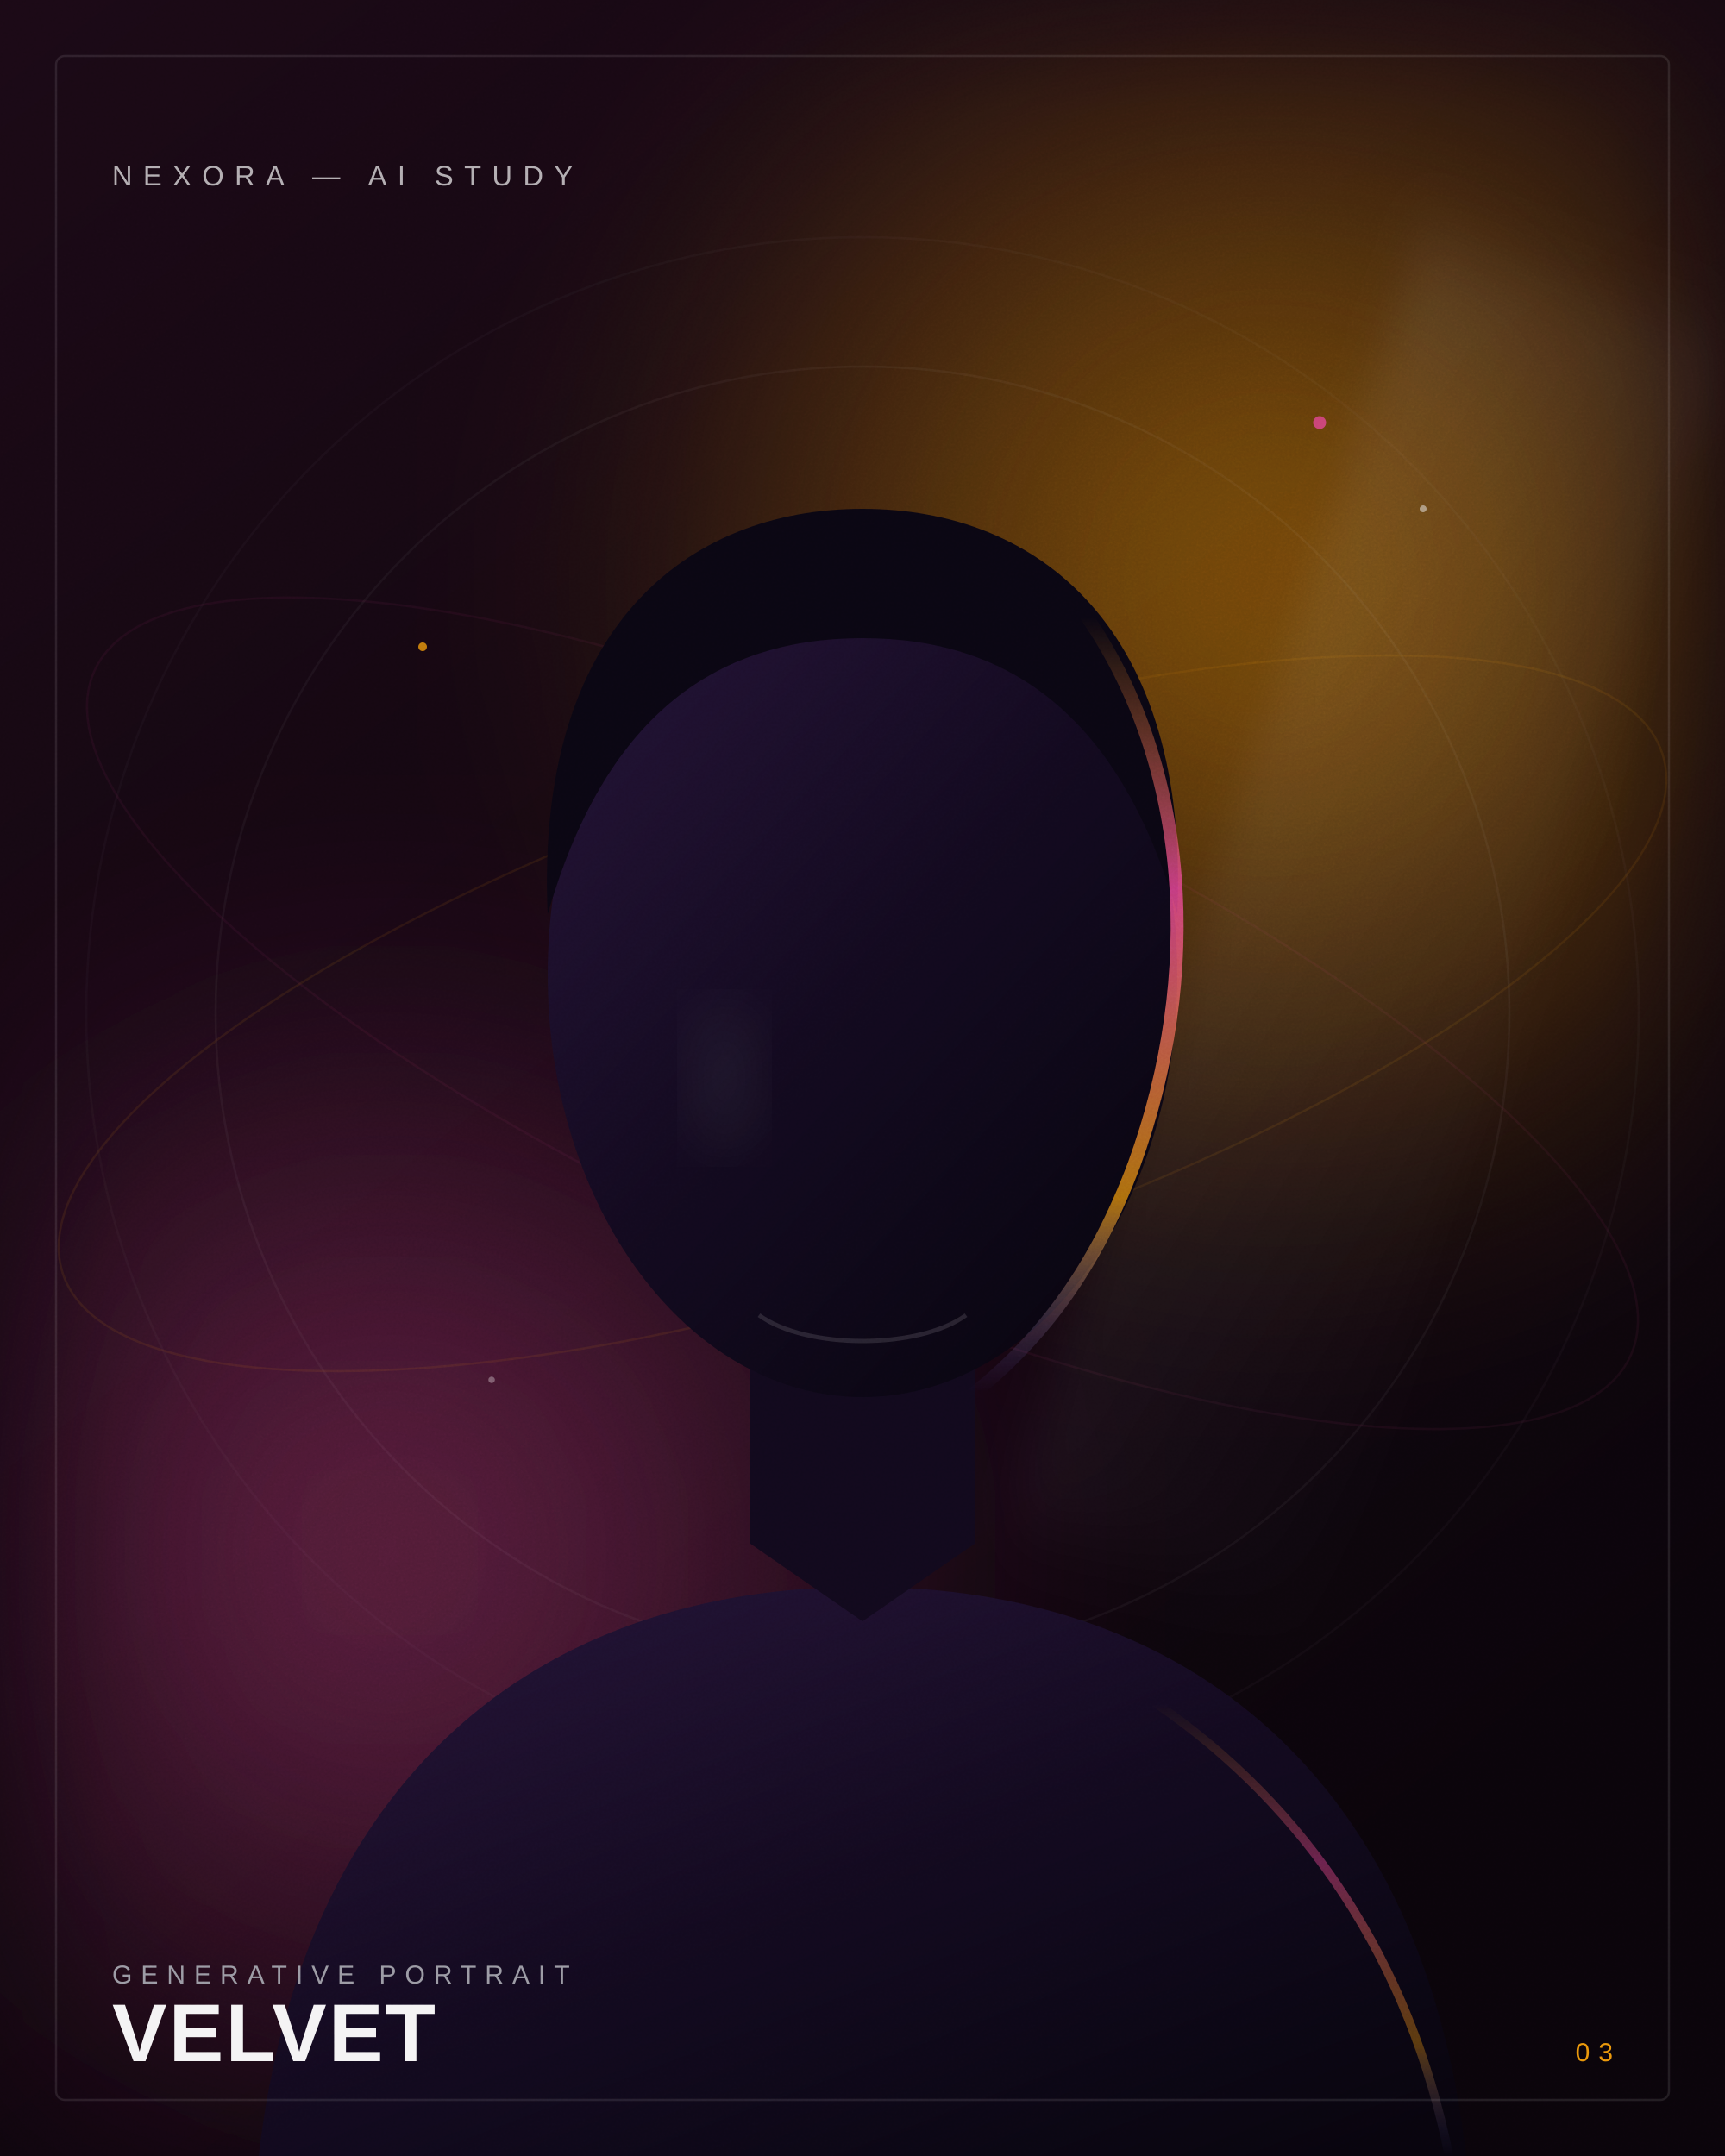
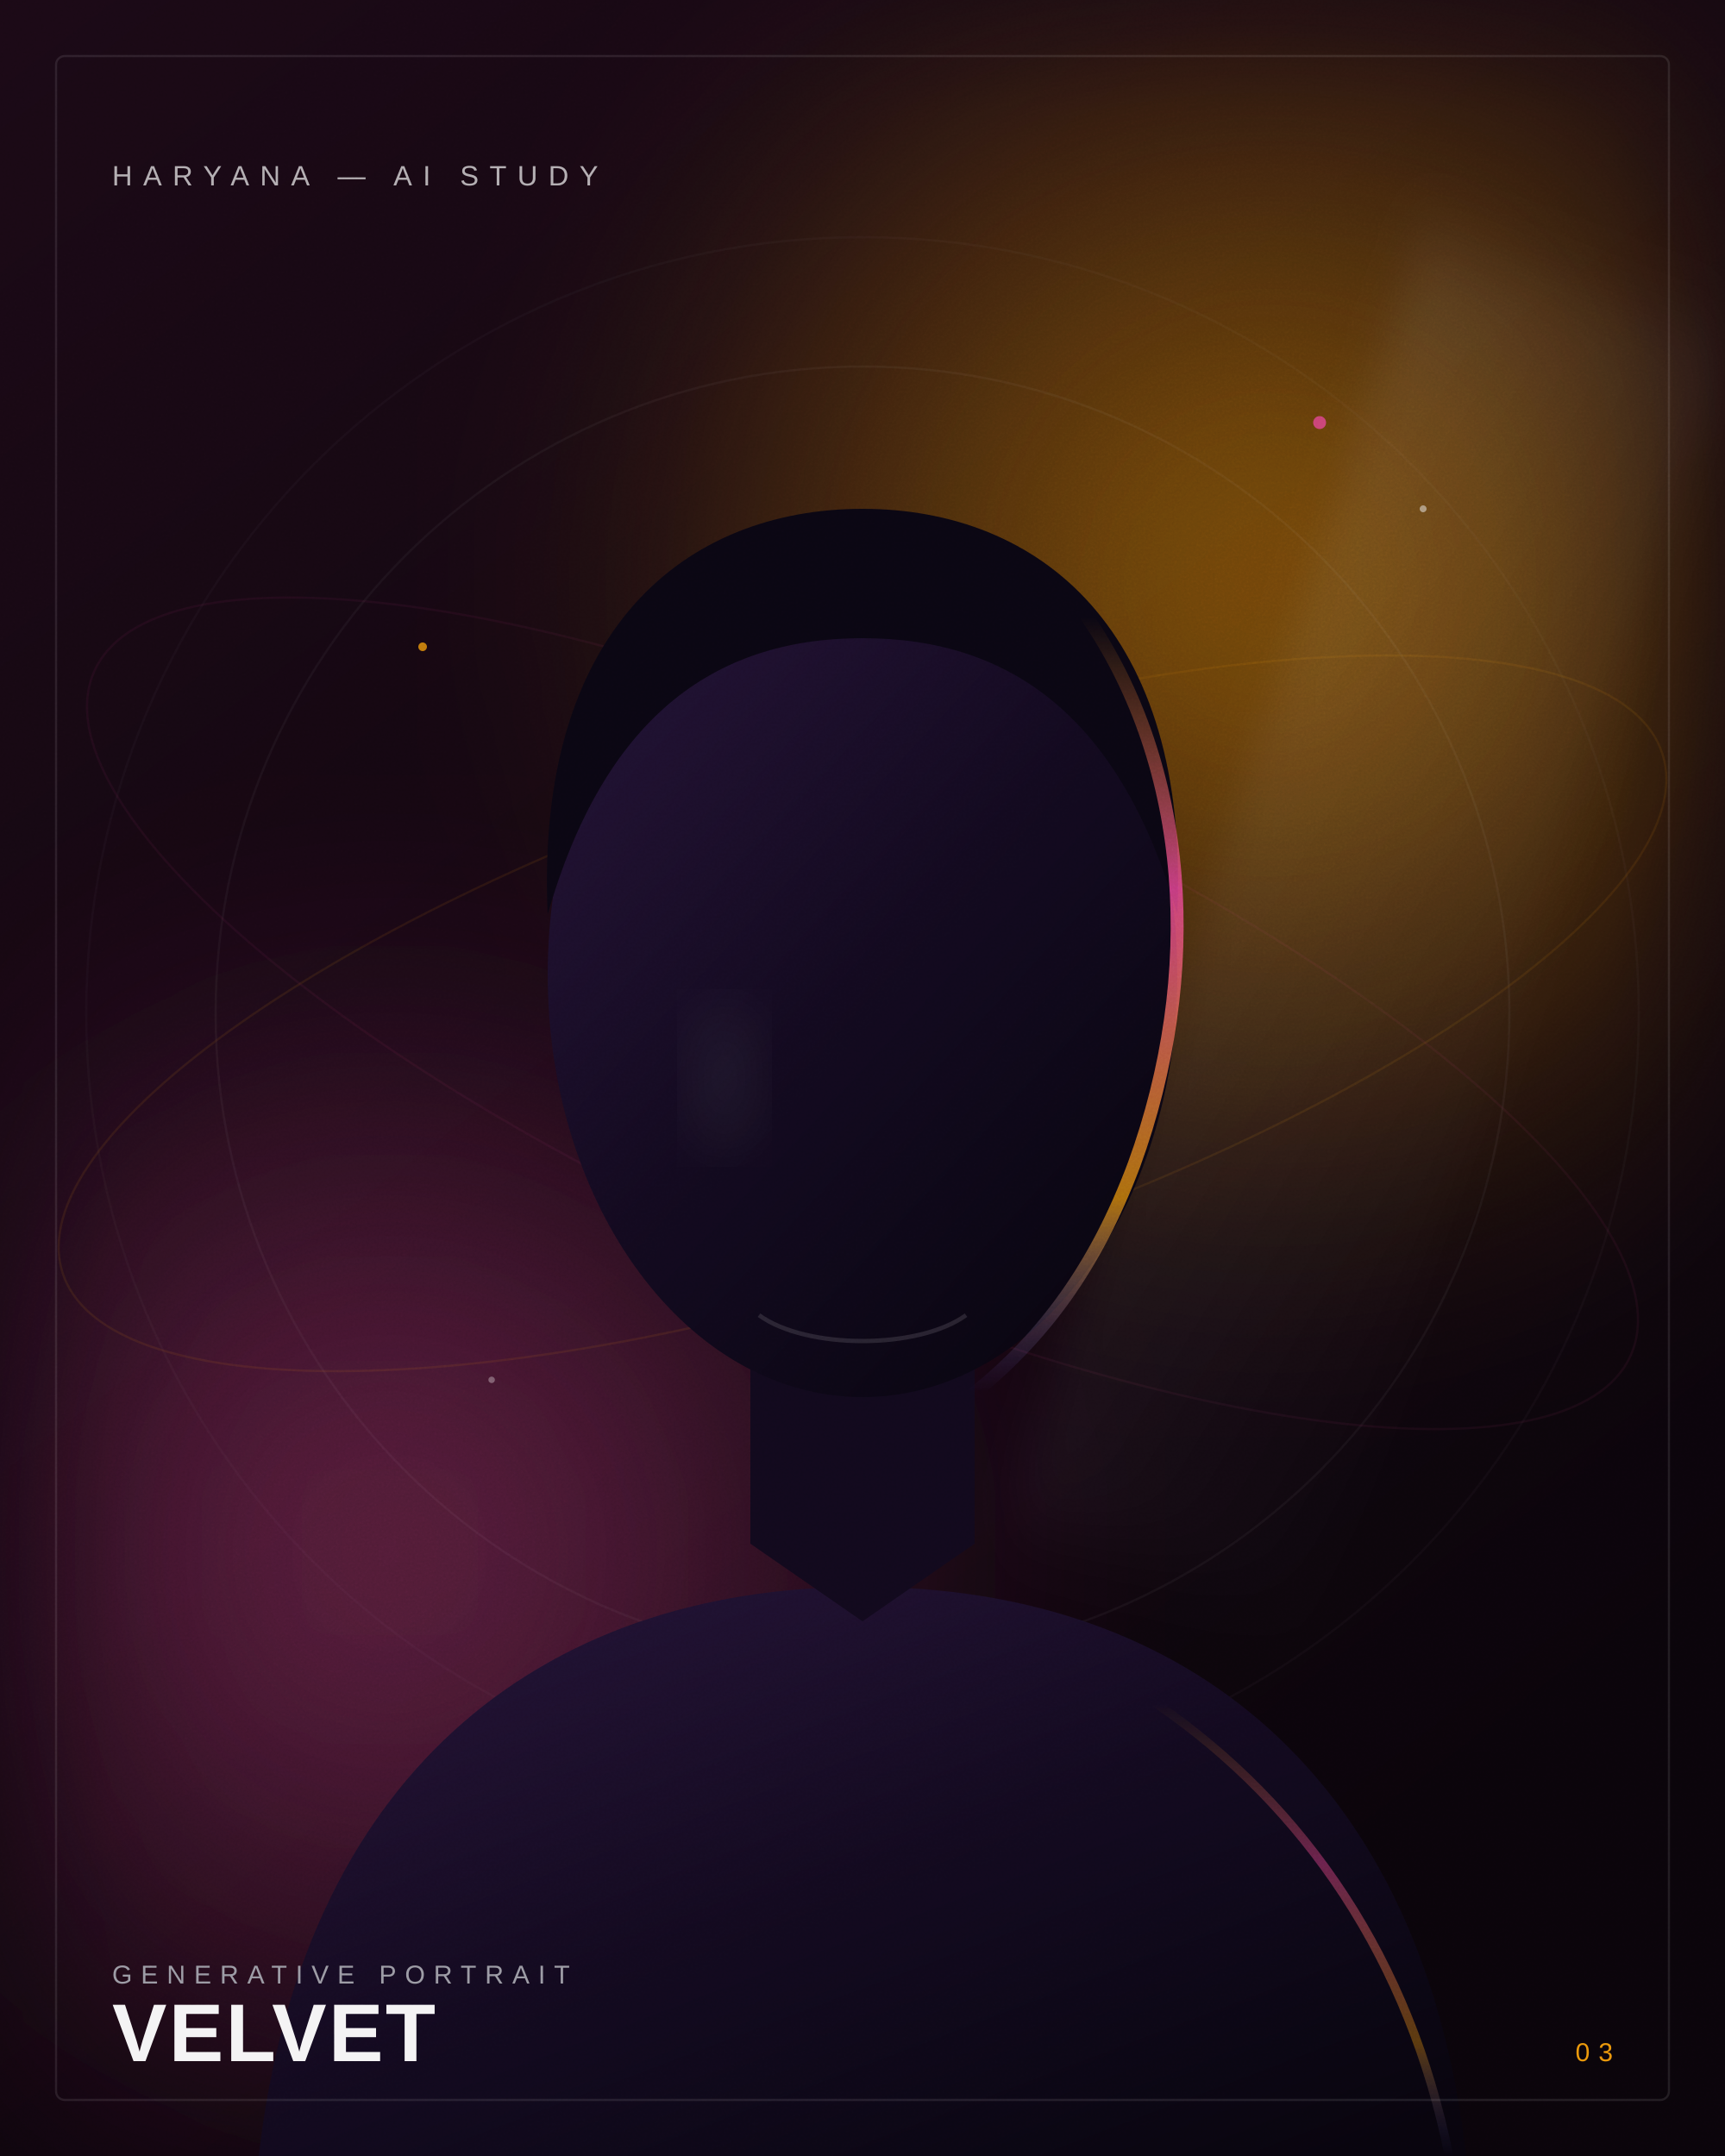
<svg xmlns="http://www.w3.org/2000/svg" width="800" height="1000" viewBox="0 0 800 1000" role="img">
  <defs>
    <linearGradient id="bg-ai3" x1="0" y1="0" x2="0.6" y2="1">
      <stop offset="0" stop-color="#1B0A16" />
      <stop offset="1" stop-color="#0B050B" />
    </linearGradient>
    <radialGradient id="glowA-ai3" cx="50%" cy="50%" r="50%">
      <stop offset="0" stop-color="#F59E0B" stop-opacity="0.55" />
      <stop offset="1" stop-color="#F59E0B" stop-opacity="0" />
    </radialGradient>
    <radialGradient id="glowB-ai3" cx="50%" cy="50%" r="50%">
      <stop offset="0" stop-color="#EC4899" stop-opacity="0.4" />
      <stop offset="1" stop-color="#EC4899" stop-opacity="0" />
    </radialGradient>
    <linearGradient id="fig-ai3" x1="0.1" y1="0" x2="0.9" y2="1">
      <stop offset="0" stop-color="#251538" />
      <stop offset="0.5" stop-color="#130B20" />
      <stop offset="1" stop-color="#08050E" />
    </linearGradient>
    <linearGradient id="rim-ai3" x1="0" y1="0" x2="0" y2="1">
      <stop offset="0" stop-color="#F59E0B" stop-opacity="0" />
      <stop offset="0.35" stop-color="#EC4899" stop-opacity="0.95" />
      <stop offset="0.75" stop-color="#F59E0B" stop-opacity="0.8" />
      <stop offset="1" stop-color="#6366F1" stop-opacity="0" />
    </linearGradient>
    <linearGradient id="beam-ai3" x1="0" y1="0" x2="1" y2="1">
      <stop offset="0" stop-color="#FFFFFF" stop-opacity="0.16" />
      <stop offset="1" stop-color="#FFFFFF" stop-opacity="0" />
    </linearGradient>
    <filter id="blur-ai3">
      <feGaussianBlur stdDeviation="55" />
    </filter>
    <filter id="soft-ai3">
      <feGaussianBlur stdDeviation="14" />
    </filter>
    <filter id="grain-ai3" x="0" y="0" width="100%" height="100%">
      <feTurbulence type="fractalNoise" baseFrequency="0.9" numOctaves="3" stitchTiles="stitch" />
      <feColorMatrix type="saturate" values="0" />
      <feComponentTransfer>
        <feFuncA type="linear" slope="0.5" />
      </feComponentTransfer>
    </filter>
  </defs>
  <rect width="800" height="1000" fill="url(#bg-ai3)" />
  <ellipse cx="590" cy="270" rx="330" ry="330" fill="url(#glowA-ai3)" filter="url(#blur-ai3)" />
  <ellipse cx="180" cy="720" rx="300" ry="300" fill="url(#glowB-ai3)" filter="url(#blur-ai3)" />
  <g opacity="0.5">
    <circle cx="400" cy="470" r="300" stroke="#FFFFFF" stroke-opacity="0.08" fill="none" />
    <circle cx="400" cy="470" r="360" stroke="#FFFFFF" stroke-opacity="0.05" fill="none" />
    <ellipse cx="400" cy="470" rx="390" ry="120" stroke="#F59E0B" stroke-opacity="0.18" fill="none" transform="rotate(-18 400 470)" />
    <ellipse cx="400" cy="470" rx="390" ry="120" stroke="#EC4899" stroke-opacity="0.12" fill="none" transform="rotate(24 400 470)" />
  </g>
  <rect x="560" y="120" width="150" height="620" fill="url(#beam-ai3)" transform="rotate(18 635 430)" opacity="0.5" filter="url(#soft-ai3)" />
  <g>
    <path d="M120 1000 C140 826 248 736 400 736 C552 736 660 826 680 1000 Z" fill="url(#fig-ai3)" />
    <path d="M348 596 L452 596 L452 716 L400 752 L348 716 Z" fill="#120A1D" />
    <ellipse cx="400" cy="452" rx="146" ry="196" fill="url(#fig-ai3)" />
    <path d="M254 424 C248 292 318 236 400 236 C482 236 552 292 546 424 C520 334 470 296 400 296 C330 296 280 334 254 424 Z" fill="#0B0713" />
    <path d="M504 286 C552 356 558 452 526 540 C508 588 484 620 452 646" stroke="url(#rim-ai3)" stroke-width="6" stroke-linecap="round" fill="none" opacity="0.9" />
    <path d="M536 790 C606 838 654 910 672 1000" stroke="url(#rim-ai3)" stroke-width="4" stroke-linecap="round" fill="none" opacity="0.45" />
    <path d="M352 610 C374 626 426 626 448 610" stroke="#FFFFFF" stroke-opacity="0.12" stroke-width="2" fill="none" />
    <ellipse cx="336" cy="500" rx="18" ry="34" fill="#FFFFFF" opacity="0.05" filter="url(#soft-ai3)" />
  </g>
  <g opacity="0.8">
    <circle cx="612" cy="196" r="3" fill="#EC4899" />
    <circle cx="660" cy="236" r="1.6" fill="#FFFFFF" opacity="0.6" />
    <circle cx="196" cy="300" r="2" fill="#F59E0B" />
    <circle cx="228" cy="640" r="1.5" fill="#FFFFFF" opacity="0.4" />
  </g>
  <rect x="26" y="26" width="748" height="948" rx="4" fill="none" stroke="#FFFFFF" stroke-opacity="0.1" />
  <g>
-     <text x="52" y="86" font-family="Segoe UI, Helvetica Neue, Arial, sans-serif" font-size="13" letter-spacing="5" fill="#FFFFFF" opacity="0.7">NEXORA — AI STUDY</text>
+     <text x="52" y="86" font-family="Segoe UI, Helvetica Neue, Arial, sans-serif" font-size="13" letter-spacing="5" fill="#FFFFFF" opacity="0.7">HARYANA — AI STUDY</text>
    <text x="52" y="920" font-family="Segoe UI, Helvetica Neue, Arial, sans-serif" font-size="12" letter-spacing="4" fill="#A1A1AA">GENERATIVE PORTRAIT</text>
    <text x="52" y="956" font-family="Segoe UI, Helvetica Neue, Arial, sans-serif" font-size="38" font-weight="700" letter-spacing="1" fill="#FFFFFF">VELVET</text>
    <text x="748" y="956" font-family="Segoe UI, Helvetica Neue, Arial, sans-serif" font-size="12" letter-spacing="4" fill="#F59E0B" text-anchor="end">03</text>
  </g>
  <rect width="800" height="1000" filter="url(#grain-ai3)" opacity="0.3" style="mix-blend-mode:overlay" />
  <rect width="800" height="1000" fill="url(#bg-ai3)" opacity="0.05" />
</svg>
